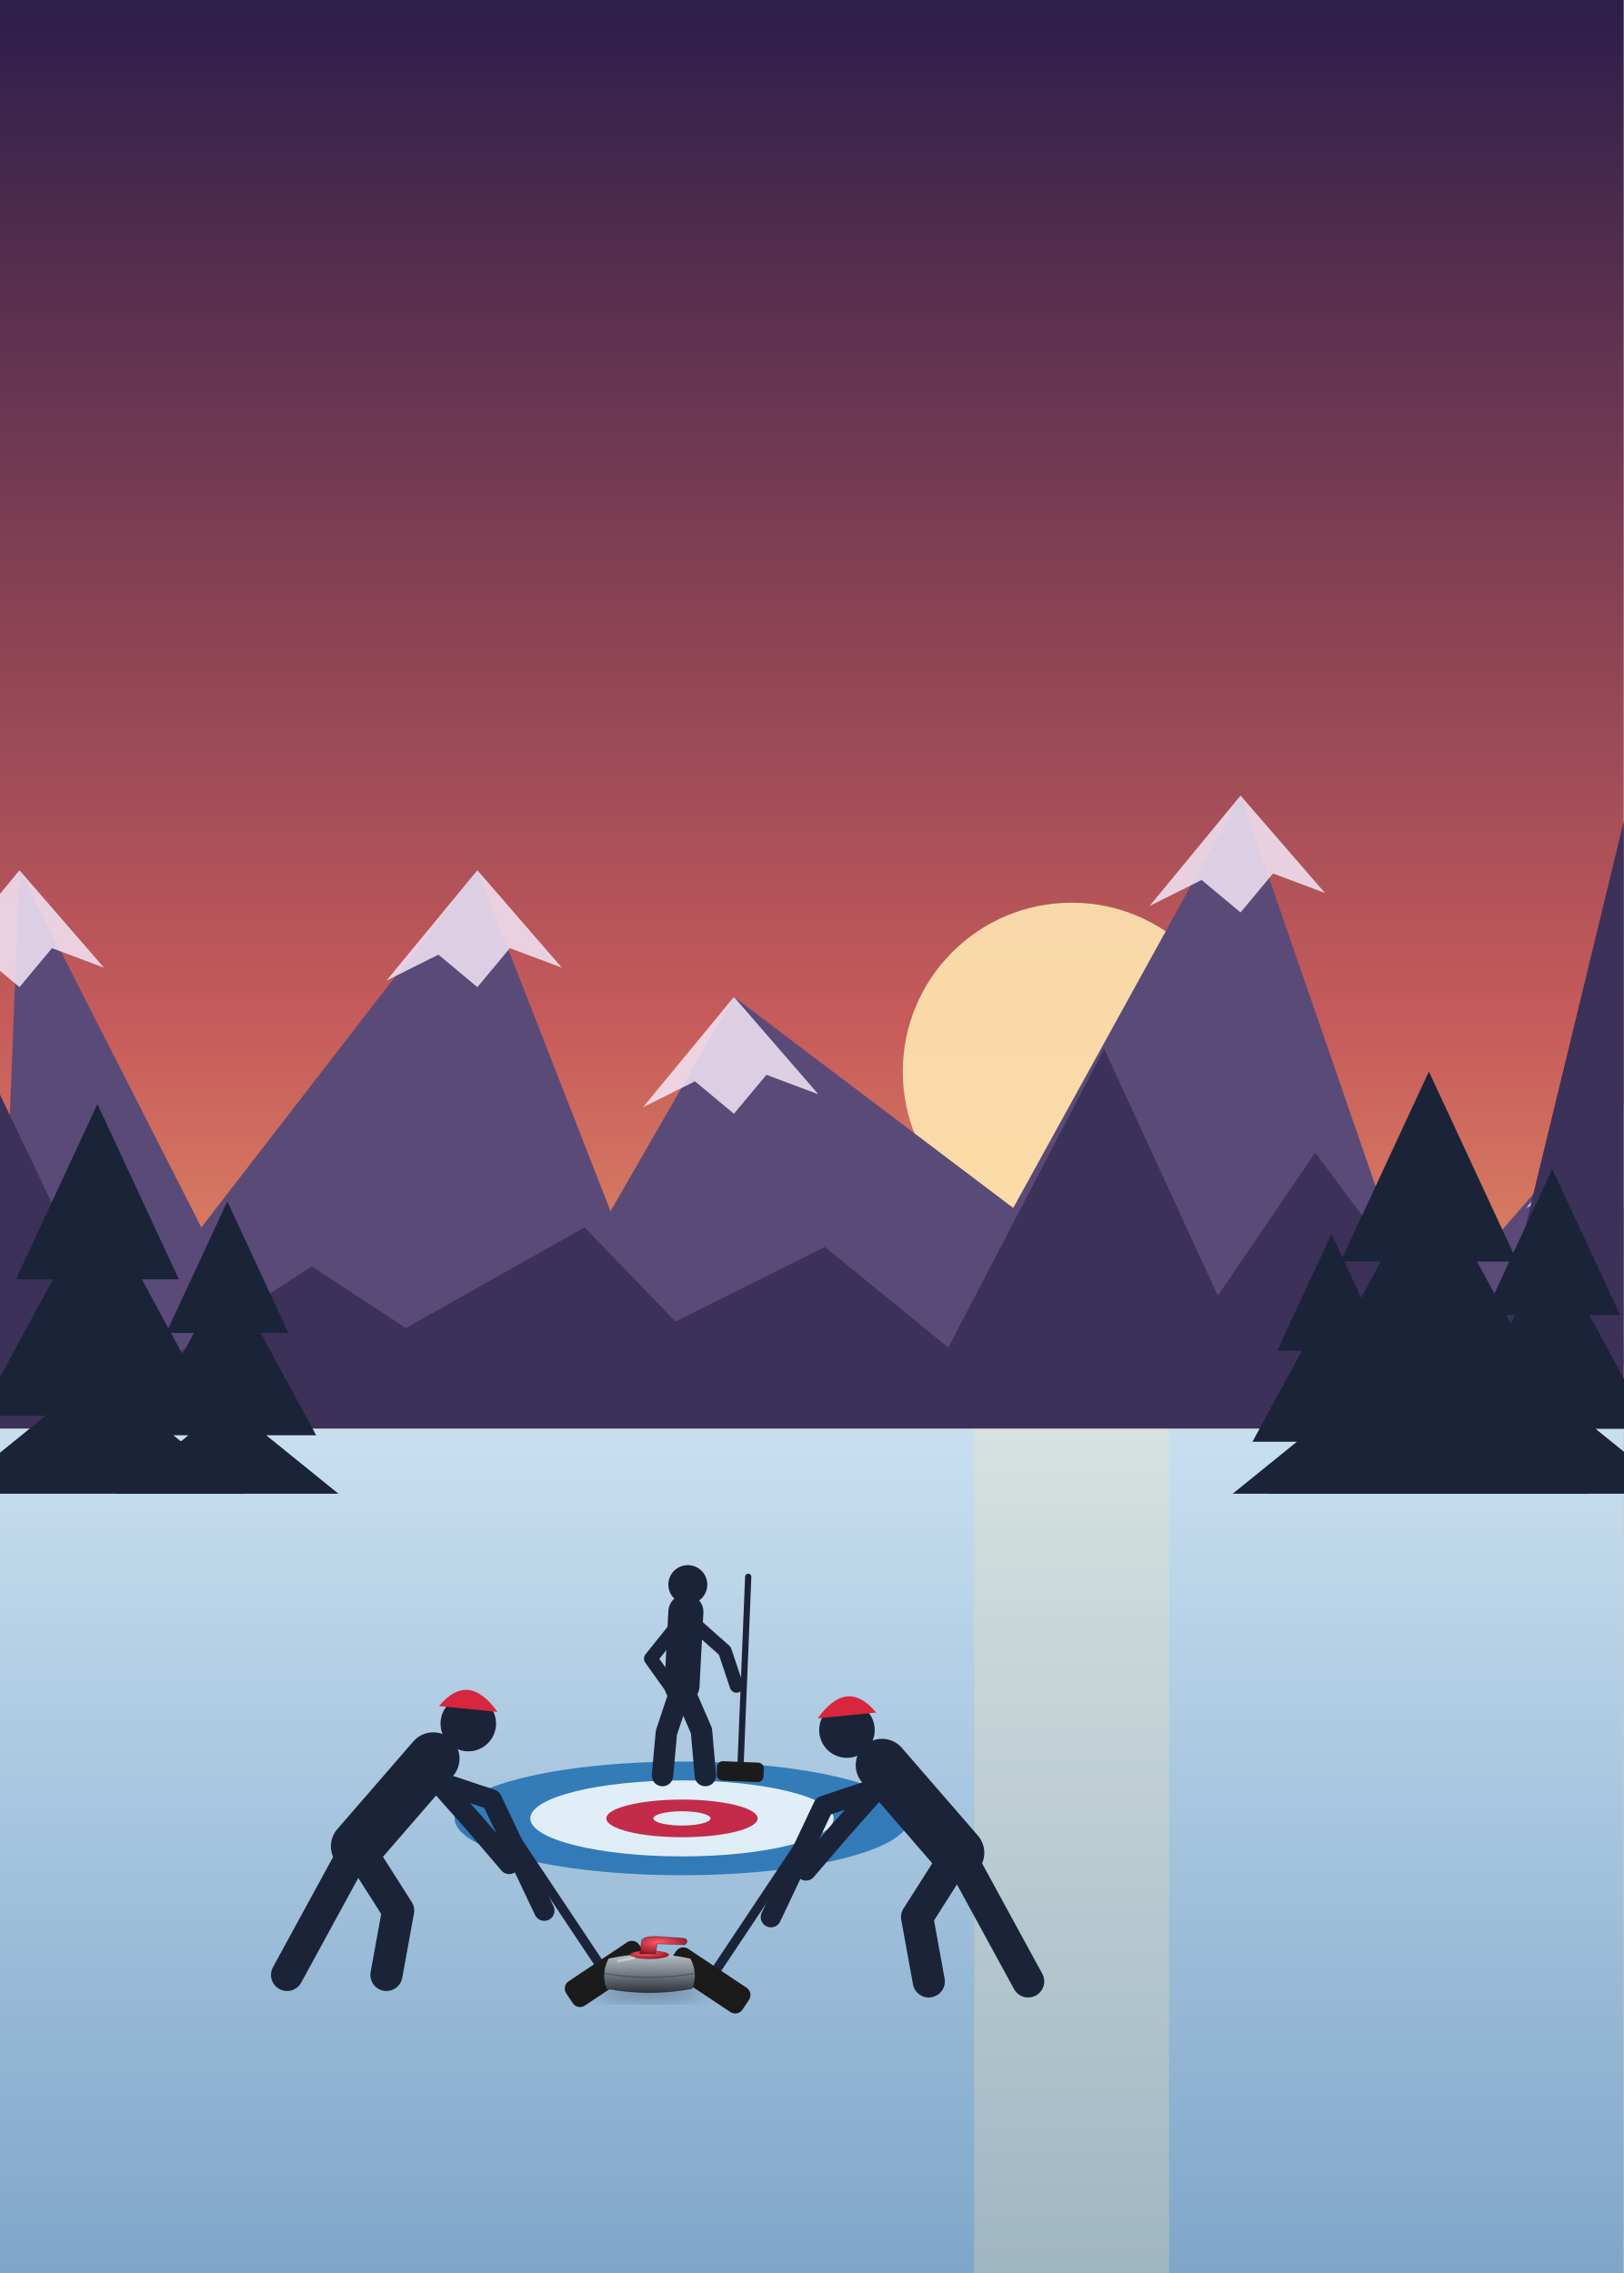
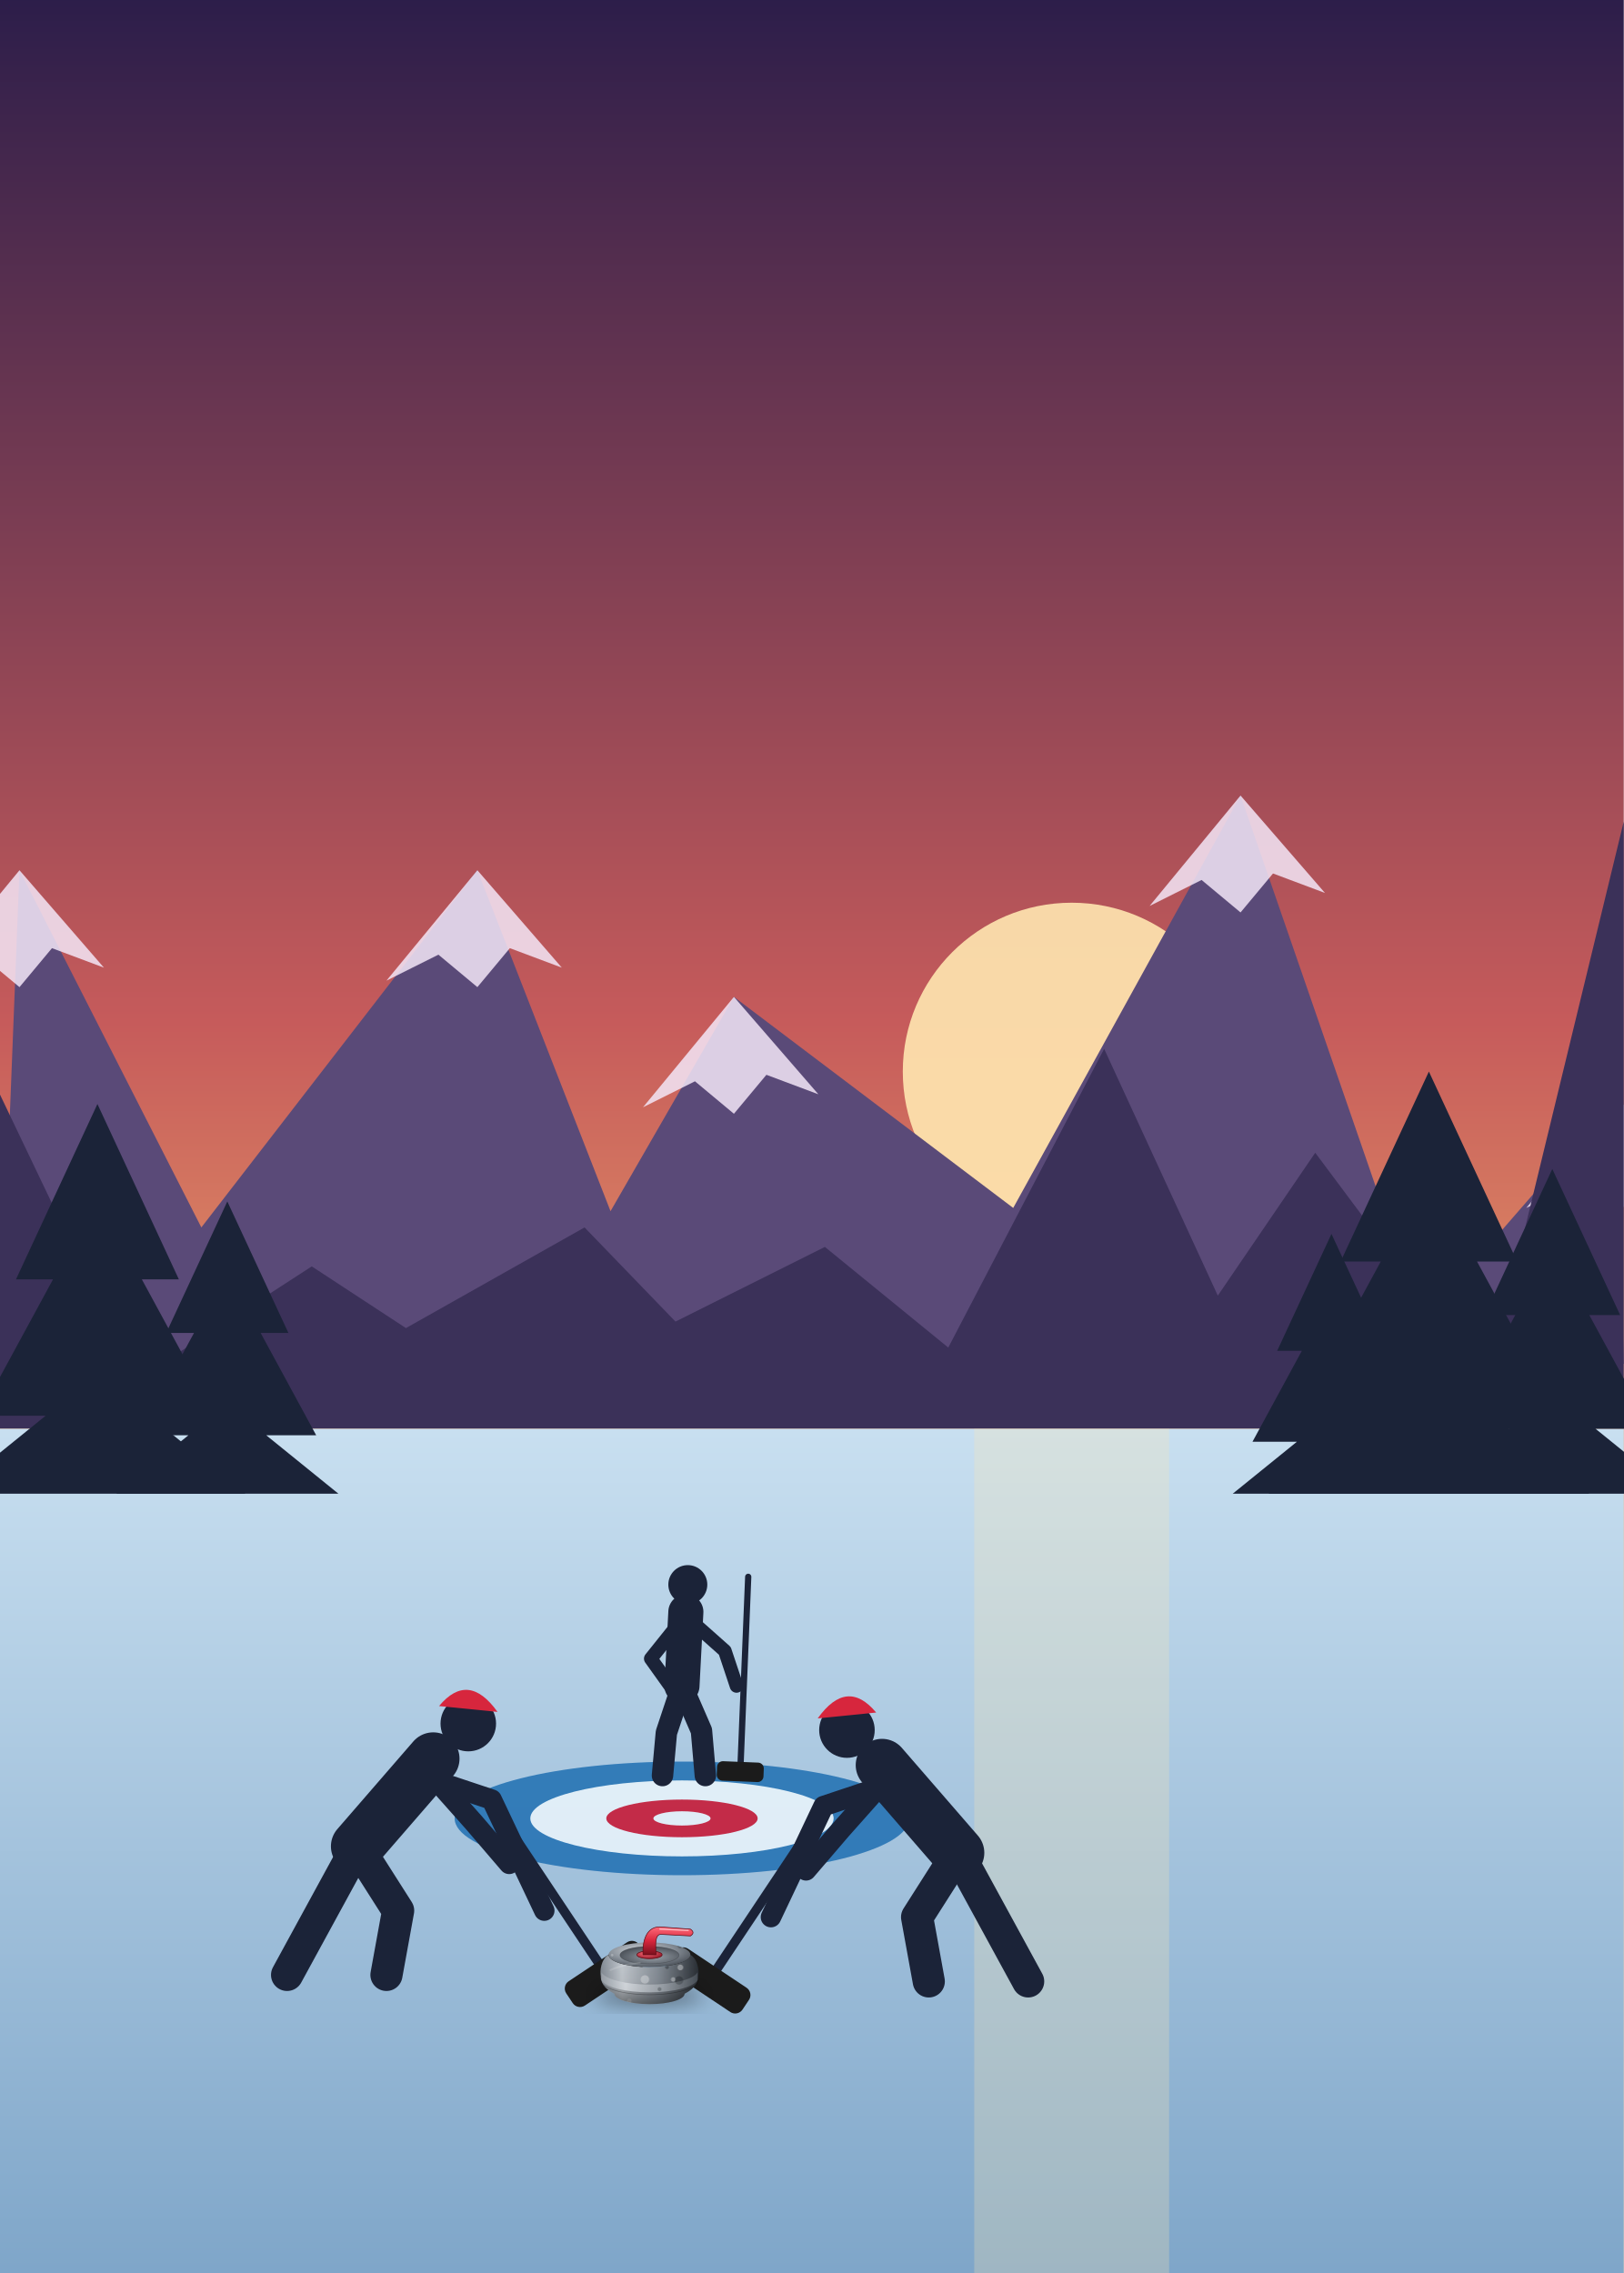
<svg xmlns="http://www.w3.org/2000/svg" viewBox="0 0 500 700" width="500" height="700">
  <defs>
+     <linearGradient id="stBody" x1="0" y1="0" x2="1" y2="0">
+       <stop offset="0" stop-color="#838b94" />
+       <stop offset=".22" stop-color="#c3c9cf" />
+       <stop offset=".6" stop-color="#838b94" />
+       <stop offset="1" stop-color="#2a2f35" />
+     </linearGradient>
+     <linearGradient id="stShade" x1="0" y1="0" x2="0" y2="1">
+       <stop offset="0" stop-color="#000" stop-opacity="0" />
+       <stop offset=".55" stop-color="#000" stop-opacity=".05" />
+       <stop offset="1" stop-color="#000" stop-opacity=".45" />
+     </linearGradient>
+     <linearGradient id="stBand" x1="0" y1="0" x2="1" y2="0">
+       <stop offset="0" stop-color="#9aa1a8" />
+       <stop offset=".25" stop-color="#d4d9de" />
+       <stop offset=".65" stop-color="#9aa1a8" />
+       <stop offset="1" stop-color="#4c535b" />
+     </linearGradient>
+     <radialGradient id="stTop" cx="40%" cy="35%" r="70%">
+       <stop offset="0" stop-color="#d6dbe0" />
+       <stop offset=".6" stop-color="#838b94" />
+       <stop offset="1" stop-color="#4a5058" />
+     </radialGradient>
+     <radialGradient id="stCup" cx="55%" cy="60%" r="60%">
+       <stop offset="0" stop-color="#9aa2aa" />
+       <stop offset="1" stop-color="#4a5058" />
+     </radialGradient>
+     <linearGradient id="hR" x1="0" y1="0" x2="0" y2="1">
+       <stop offset="0" stop-color="#ff6b7a" />
+       <stop offset=".5" stop-color="#d7263d" />
+       <stop offset="1" stop-color="#7a0f1d" />
+     </linearGradient>
+     <linearGradient id="hY" x1="0" y1="0" x2="0" y2="1">
+       <stop offset="0" stop-color="#fff0a0" />
+       <stop offset=".5" stop-color="#f5c518" />
+       <stop offset="1" stop-color="#8f6d00" />
+     </linearGradient>
+     <radialGradient id="hRt" cx="40%" cy="35%" r="70%">
+       <stop offset="0" stop-color="#ff6b7a" />
+       <stop offset="1" stop-color="#8e1323" />
+     </radialGradient>
+     <radialGradient id="hYt" cx="40%" cy="35%" r="70%">
+       <stop offset="0" stop-color="#fff0a0" />
+       <stop offset="1" stop-color="#a67f00" />
+     </radialGradient>
+     <pattern id="speck" width="40" height="40" patternUnits="userSpaceOnUse">
+       <circle cx="33.8" cy="16.2" r="0.7" fill="#f2f4f6" opacity=".55" />
+       <circle cx="5.4" cy="5.8" r="0.6" fill="#1e2226" opacity=".55" />
+       <circle cx="38.2" cy="23.2" r="0.8" fill="#1e2226" opacity=".55" />
+       <circle cx="9.5" cy="5.9" r="0.9" fill="#f2f4f6" opacity=".55" />
+       <circle cx="9.4" cy="39.2" r="0.8" fill="#1e2226" opacity=".55" />
+       <circle cx="24.9" cy="38.4" r="0.8" fill="#1e2226" opacity=".55" />
+       <circle cx="31.7" cy="35.1" r="0.6" fill="#f2f4f6" opacity=".55" />
+       <circle cx="13.0" cy="28.4" r="0.5" fill="#1e2226" opacity=".55" />
+       <circle cx="9.1" cy="9.9" r="1.3" fill="#1e2226" opacity=".55" />
+       <circle cx="18.5" cy="5.2" r="0.7" fill="#f2f4f6" opacity=".55" />
+       <circle cx="22.9" cy="11.2" r="0.9" fill="#1e2226" opacity=".55" />
+       <circle cx="18.1" cy="37.4" r="0.6" fill="#1e2226" opacity=".55" />
+       <circle cx="19.0" cy="33.1" r="1.0" fill="#f2f4f6" opacity=".55" />
+       <circle cx="10.4" cy="19.2" r="1.2" fill="#1e2226" opacity=".55" />
+       <circle cx="4.3" cy="1.2" r="0.5" fill="#1e2226" opacity=".55" />
+       <circle cx="38.6" cy="9.6" r="1.3" fill="#f2f4f6" opacity=".55" />
+       <circle cx="14.5" cy="35.8" r="1.2" fill="#1e2226" opacity=".55" />
+       <circle cx="20.9" cy="32.9" r="1.0" fill="#1e2226" opacity=".55" />
+       <circle cx="7.3" cy="9.6" r="0.7" fill="#f2f4f6" opacity=".55" />
+       <circle cx="27.1" cy="28.4" r="1.1" fill="#1e2226" opacity=".55" />
+       <circle cx="36.2" cy="37.1" r="1.0" fill="#1e2226" opacity=".55" />
+       <circle cx="6.6" cy="20.6" r="0.5" fill="#f2f4f6" opacity=".55" />
+       <circle cx="38.3" cy="3.5" r="0.9" fill="#1e2226" opacity=".55" />
+       <circle cx="37.0" cy="20.4" r="0.9" fill="#1e2226" opacity=".55" />
+       <circle cx="28.5" cy="2.1" r="0.4" fill="#f2f4f6" opacity=".55" />
+       <circle cx="15.1" cy="38.4" r="0.5" fill="#1e2226" opacity=".55" />
+       <circle cx="29.9" cy="36.0" r="0.9" fill="#1e2226" opacity=".55" />
+       <circle cx="25.9" cy="22.9" r="0.9" fill="#f2f4f6" opacity=".55" />
+       <circle cx="4.5" cy="1.8" r="0.9" fill="#1e2226" opacity=".55" />
+       <circle cx="21.9" cy="37.6" r="0.7" fill="#1e2226" opacity=".55" />
+       <circle cx="21.6" cy="23.4" r="1.0" fill="#f2f4f6" opacity=".55" />
+       <circle cx="0.5" cy="20.8" r="1.0" fill="#1e2226" opacity=".55" />
+       <circle cx="3.1" cy="12.6" r="0.6" fill="#1e2226" opacity=".55" />
+       <circle cx="22.8" cy="16.5" r="0.8" fill="#f2f4f6" opacity=".55" />
+     </pattern>
+     <filter id="stSoft" x="-40%" y="-40%" width="180%" height="180%">
+       <feGaussianBlur stdDeviation="3" />
+     </filter>
    <radialGradient id="gran" cx="38%" cy="32%" r="75%">
      <stop offset="0" stop-color="#b9c0c7" />
      <stop offset=".55" stop-color="#7b838c" />
      <stop offset="1" stop-color="#4a5058" />
    </radialGradient>
    <linearGradient id="granS" x1="0" y1="0" x2="0" y2="1">
      <stop offset="0" stop-color="#b9c0c7" />
      <stop offset=".45" stop-color="#7b838c" />
      <stop offset="1" stop-color="#2d3238" />
    </linearGradient>
    <radialGradient id="capR" cx="40%" cy="35%" r="70%">
      <stop offset="0" stop-color="#ff5a6b" />
      <stop offset="1" stop-color="#8e1323" />
    </radialGradient>
    <radialGradient id="capY" cx="40%" cy="35%" r="70%">
      <stop offset="0" stop-color="#ffe680" />
      <stop offset="1" stop-color="#a67f00" />
    </radialGradient>
    <filter id="soft" x="-30%" y="-30%" width="160%" height="160%">
      <feGaussianBlur stdDeviation="3" />
    </filter>
    <filter id="grain">
      <feTurbulence type="fractalNoise" baseFrequency="1.6" numOctaves="2" seed="4" />
      <feColorMatrix values="0 0 0 0 0  0 0 0 0 0  0 0 0 0 0  0 0 0 .18 0" />
      <feComposite in2="SourceGraphic" operator="in" />
    </filter>
    <linearGradient id="s5" x1="0" y1="0" x2="0" y2="1">
      <stop offset="0" stop-color="#2b1d4a" />
      <stop offset="0.45" stop-color="#c65b5b" />
      <stop offset="0.7" stop-color="#f2b26b" />
      <stop offset="1" stop-color="#f7d9a4" />
    </linearGradient>
    <linearGradient id="l5" x1="0" y1="0" x2="0" y2="1">
      <stop offset="0" stop-color="#c8dff0" />
      <stop offset="1" stop-color="#7fa6c9" />
    </linearGradient>
  </defs>
  <rect width="500" height="700" fill="url(#s5)" />
  <circle cx="330" cy="330" r="52" fill="#ffe7b0" opacity=".9" />
  <path d="M0,420 L6,268 L62,378 L147,268 L188,373 L226,307 L312,372 L382,245 L438,407 L498,338 L500,420Z" fill="#5a4a78" />
  <path d="M-22,302 L6,268 L32,298 L16,292 L6,304 L-6,294Z" fill="#f3e6f7" opacity=".85" />
  <path d="M119,302 L147,268 L173,298 L157,292 L147,304 L135,294Z" fill="#f3e6f7" opacity=".85" />
  <path d="M198,341 L226,307 L252,337 L236,331 L226,343 L214,333Z" fill="#f3e6f7" opacity=".85" />
  <path d="M354,279 L382,245 L408,275 L392,269 L382,281 L370,271Z" fill="#f3e6f7" opacity=".85" />
  <path d="M470,372 L498,338 L524,368 L508,362 L498,374 L486,364Z" fill="#f3e6f7" opacity=".85" />
  <path d="M0,440 L-1,335 L42,425 L96,390 L125,409 L180,378 L208,407 L254,384 L292,415 L340,323 L375,399 L405,355 L458,426 L500,253 L500,440Z" fill="#3b3159" />
  <rect y="440" width="500" height="260" fill="url(#l5)" />
  <rect x="300" y="440" width="60" height="260" fill="#ffe7b0" opacity=".25" />
  <path d="M30,340 L4.92,394.0 L16.32,394.0 L-6.48,436.0 L14.04,436.0 L-15.6,460 L75.6,460 L45.96,436.0 L66.48,436.0 L43.68,394.0 L55.08,394.0Z" fill="#1b2338" />
  <path d="M70,370 L51.19,410.5 L59.74,410.5 L42.64,442.0 L58.03,442.0 L35.8,460 L104.2,460 L81.97,442.0 L97.36,442.0 L80.26,410.5 L88.81,410.5Z" fill="#1b2338" />
  <path d="M440,330 L412.83,388.5 L425.18,388.5 L400.48,434.0 L422.71,434.0 L390.6,460 L489.4,460 L457.29,434.0 L479.52,434.0 L454.82,388.5 L467.17,388.5Z" fill="#1b2338" />
  <path d="M478,360 L457.1,405.0 L466.6,405.0 L447.6,440.0 L464.7,440.0 L440.0,460 L516.0,460 L491.3,440.0 L508.4,440.0 L489.4,405.0 L498.9,405.0Z" fill="#1b2338" />
  <path d="M410,380 L393.28,416.0 L400.88,416.0 L385.68,444.0 L399.36,444.0 L379.6,460 L440.4,460 L420.64,444.0 L434.32,444.0 L419.12,416.0 L426.72,416.0Z" fill="#1b2338" />
  <g opacity="0.85">
    <ellipse cx="210" cy="560" rx="70" ry="17.5" fill="#1f6fb2" />
    <ellipse cx="210" cy="560" rx="46.7" ry="11.7" fill="#eaf5fc" />
    <ellipse cx="210" cy="560" rx="23.3" ry="5.8" fill="#c8102e" />
    <ellipse cx="210" cy="560" rx="8.8" ry="2.2" fill="#eaf5fc" />
  </g>
  <g transform="translate(110,610) scale(0.9,0.9)">
    <path d="M0.0,-46.0 L-12.0,-24.0 L-24.0,-2.0" fill="none" stroke="#1b2338" stroke-width="11" stroke-linecap="round" stroke-linejoin="round" />
    <path d="M0.0,-46.0 L14.0,-24.0 L10.0,-2.0" fill="none" stroke="#1b2338" stroke-width="11" stroke-linecap="round" stroke-linejoin="round" />
    <path d="M0.0,-46.0 L26.0,-76.0" fill="none" stroke="#1b2338" stroke-width="18" stroke-linecap="round" stroke-linejoin="round" />
    <circle cx="38" cy="-88" r="9.5" fill="#1b2338" />
    <path d="M24.0,-72.0 L40.0,-54.0 L52.0,-40.0" fill="none" stroke="#1b2338" stroke-width="7" stroke-linecap="round" stroke-linejoin="round" />
    <path d="M22.0,-70.0 L46.0,-62.0 L64.0,-24.0" fill="none" stroke="#1b2338" stroke-width="7" stroke-linecap="round" stroke-linejoin="round" />
    <path d="M44.0,-64.0 L84.0,-4.0" fill="none" stroke="#1b2338" stroke-width="3.2" stroke-linecap="round" stroke-linejoin="round" />
    <g transform="translate(84.0,-4.0) rotate(-33.7)">
      <rect x="-15.0" y="-3" width="30" height="10" rx="3" fill="#1b1b1b" />
    </g>
    <path d="M28,-94 Q38,-106 48,-92 Z" fill="#d7263d" />
  </g>
  <g transform="translate(295,612) scale(-0.9,0.9)">
    <path d="M0.0,-46.0 L-12.0,-24.0 L-24.0,-2.0" fill="none" stroke="#1b2338" stroke-width="11" stroke-linecap="round" stroke-linejoin="round" />
    <path d="M0.0,-46.0 L14.0,-24.0 L10.0,-2.0" fill="none" stroke="#1b2338" stroke-width="11" stroke-linecap="round" stroke-linejoin="round" />
    <path d="M0.0,-46.0 L26.0,-76.0" fill="none" stroke="#1b2338" stroke-width="18" stroke-linecap="round" stroke-linejoin="round" />
    <circle cx="38" cy="-88" r="9.5" fill="#1b2338" />
    <path d="M24.0,-72.0 L40.0,-54.0 L52.0,-40.0" fill="none" stroke="#1b2338" stroke-width="7" stroke-linecap="round" stroke-linejoin="round" />
    <path d="M22.0,-70.0 L46.0,-62.0 L64.0,-24.0" fill="none" stroke="#1b2338" stroke-width="7" stroke-linecap="round" stroke-linejoin="round" />
    <path d="M44.0,-64.0 L84.0,-4.0" fill="none" stroke="#1b2338" stroke-width="3.2" stroke-linecap="round" stroke-linejoin="round" />
    <g transform="translate(84.0,-4.0) rotate(-33.7)">
      <rect x="-15.0" y="-3" width="30" height="10" rx="3" fill="#1b1b1b" />
    </g>
    <path d="M28,-94 Q38,-106 48,-92 Z" fill="#d7263d" />
  </g>
  <g transform="translate(210,548) scale(0.6,0.6)">
    <path d="M0.0,-48.0 L-8.0,-24.0 L-10.0,-2.0" fill="none" stroke="#1b2338" stroke-width="11" stroke-linecap="round" stroke-linejoin="round" />
    <path d="M0.0,-48.0 L10.0,-25.0 L12.0,-2.0" fill="none" stroke="#1b2338" stroke-width="11" stroke-linecap="round" stroke-linejoin="round" />
    <path d="M0.0,-48.0 L2.0,-86.0" fill="none" stroke="#1b2338" stroke-width="18" stroke-linecap="round" stroke-linejoin="round" />
    <circle cx="3" cy="-100" r="10" fill="#1b2338" />
    <path d="M0.0,-82.0 L-16.0,-62.0 L-6.0,-48.0" fill="none" stroke="#1b2338" stroke-width="7" stroke-linecap="round" stroke-linejoin="round" />
    <path d="M4.0,-82.0 L22.0,-66.0 L28.0,-48.0" fill="none" stroke="#1b2338" stroke-width="7" stroke-linecap="round" stroke-linejoin="round" />
    <path d="M34.0,-104.0 L30.0,-6.0" fill="none" stroke="#1b2338" stroke-width="3.2" stroke-linecap="round" stroke-linejoin="round" />
    <g transform="translate(30.0,-6.0) rotate(2.3)">
      <rect x="-12.0" y="-3" width="24" height="10" rx="3" fill="#1b1b1b" />
    </g>
  </g>
-   <ellipse cx="200.0" cy="614.0" rx="16.5" ry="2.1" fill="#000" opacity=".35" filter="url(#soft)" />
-   <path d="M186.8,612.5 Q185.0,607.7 187.4,603.2 Q200.0,600.4 212.6,603.2 Q215.0,607.7 213.2,612.5 Q200.0,615.0 186.8,612.5Z" fill="url(#granS)" />
-   <path d="M185.9,607.7 Q200.0,610.2 214.1,607.7" fill="none" stroke="#000" stroke-opacity=".25" stroke-width="0.4" />
-   <ellipse cx="200.0" cy="602.0" rx="6.0" ry="1.3" fill="url(#capR)" />
-   <path d="M197.0,601.7 L197.6,597.6 Q198.5,596.1 203.0,596.4 L210.2,596.9 Q212.0,597.1 211.4,598.4 L210.8,598.9 L202.4,598.6 L201.8,601.7Z" fill="url(#capR)" stroke="#000" stroke-opacity=".3" stroke-width="0.3" />
-   <path d="M190.4,603.9 Q197.0,602.7 194.6,602.9" stroke="#fff" stroke-opacity=".35" stroke-width="0.8" fill="none" stroke-linecap="round" />
+   <ellipse cx="200.0" cy="614.6" rx="16.8" ry="3.0" fill="#000" opacity=".4" filter="url(#stSoft)" />
+   <path d="M187.4,602.0 C185.0,603.4 184.7,607.1 185.0,608.6 C185.0,611.6 187.4,613.0 189.2,614.0 A10.8,3.2 0 0 0 210.8,614.0 C212.6,613.0 215.0,611.6 215.0,608.6 C215.3,607.1 215.0,603.4 212.6,602.0 A12.6,3.8 0 0 1 187.4,602.0Z" fill="url(#stBody)" />
+   <path d="M187.4,602.0 C185.0,603.4 184.7,607.1 185.0,608.6 C185.0,611.6 187.4,613.0 189.2,614.0 A10.8,3.2 0 0 0 210.8,614.0 C212.6,613.0 215.0,611.6 215.0,608.6 C215.3,607.1 215.0,603.4 212.6,602.0 A12.6,3.8 0 0 1 187.4,602.0Z" fill="url(#speck)" opacity=".7" />
+   <path d="M187.4,602.0 C185.0,603.4 184.7,607.1 185.0,608.6 C185.0,611.6 187.4,613.0 189.2,614.0 A10.8,3.2 0 0 0 210.8,614.0 C212.6,613.0 215.0,611.6 215.0,608.6 C215.3,607.1 215.0,603.4 212.6,602.0 A12.6,3.8 0 0 1 187.4,602.0Z" fill="url(#stShade)" />
+   <path d="M185.2,607.4 A15.0,4.5 0 0 0 214.8,607.4 L214.8,609.8 A15.0,4.5 0 0 1 185.2,609.8Z" fill="url(#stBand)" opacity=".85" />
+   <path d="M185.2,607.4 A15.0,4.5 0 0 0 214.8,607.4 L214.8,609.8 A15.0,4.5 0 0 1 185.2,609.8Z" fill="url(#speck)" opacity=".5" />
+   <path d="M185.0,609.8 A15.0,4.5 0 0 0 215.0,609.8" fill="none" stroke="#000" stroke-opacity=".3" stroke-width="0.2" />
+   <ellipse cx="200.0" cy="602.0" rx="12.6" ry="3.8" fill="url(#stTop)" />
+   <ellipse cx="200.0" cy="602.0" rx="12.6" ry="3.8" fill="url(#speck)" opacity=".5" />
+   <ellipse cx="200.0" cy="602.1" rx="9.1" ry="2.7" fill="url(#stCup)" stroke="#000" stroke-opacity=".2" stroke-width="0.2" />
+   <ellipse cx="200.0" cy="602.0" rx="3.9" ry="1.2" fill="url(#hRt)" stroke="#5e0a14" stroke-width="0.2" />
+   <path d="M198.0,602.0 C197.8,597.5 199.1,593.4 203.2,593.4 L212.6,594.1 Q214.2,595.2 212.6,596.2 L203.4,595.7 C201.8,595.9 201.8,598.2 202.0,602.0Z" fill="url(#hR)" stroke="#5e0a14" stroke-width="0.2" stroke-linejoin="round" />
+   <path d="M203.2,594.1 L211.9,594.5" stroke="#fff" stroke-opacity=".55" stroke-width="0.4" stroke-linecap="round" fill="none" />
+   <path d="M188.0,606.7 Q191.8,605.0 197.0,604.5" stroke="#fff" stroke-opacity=".14" stroke-width="0.6" stroke-linecap="round" fill="none" />
</svg>
